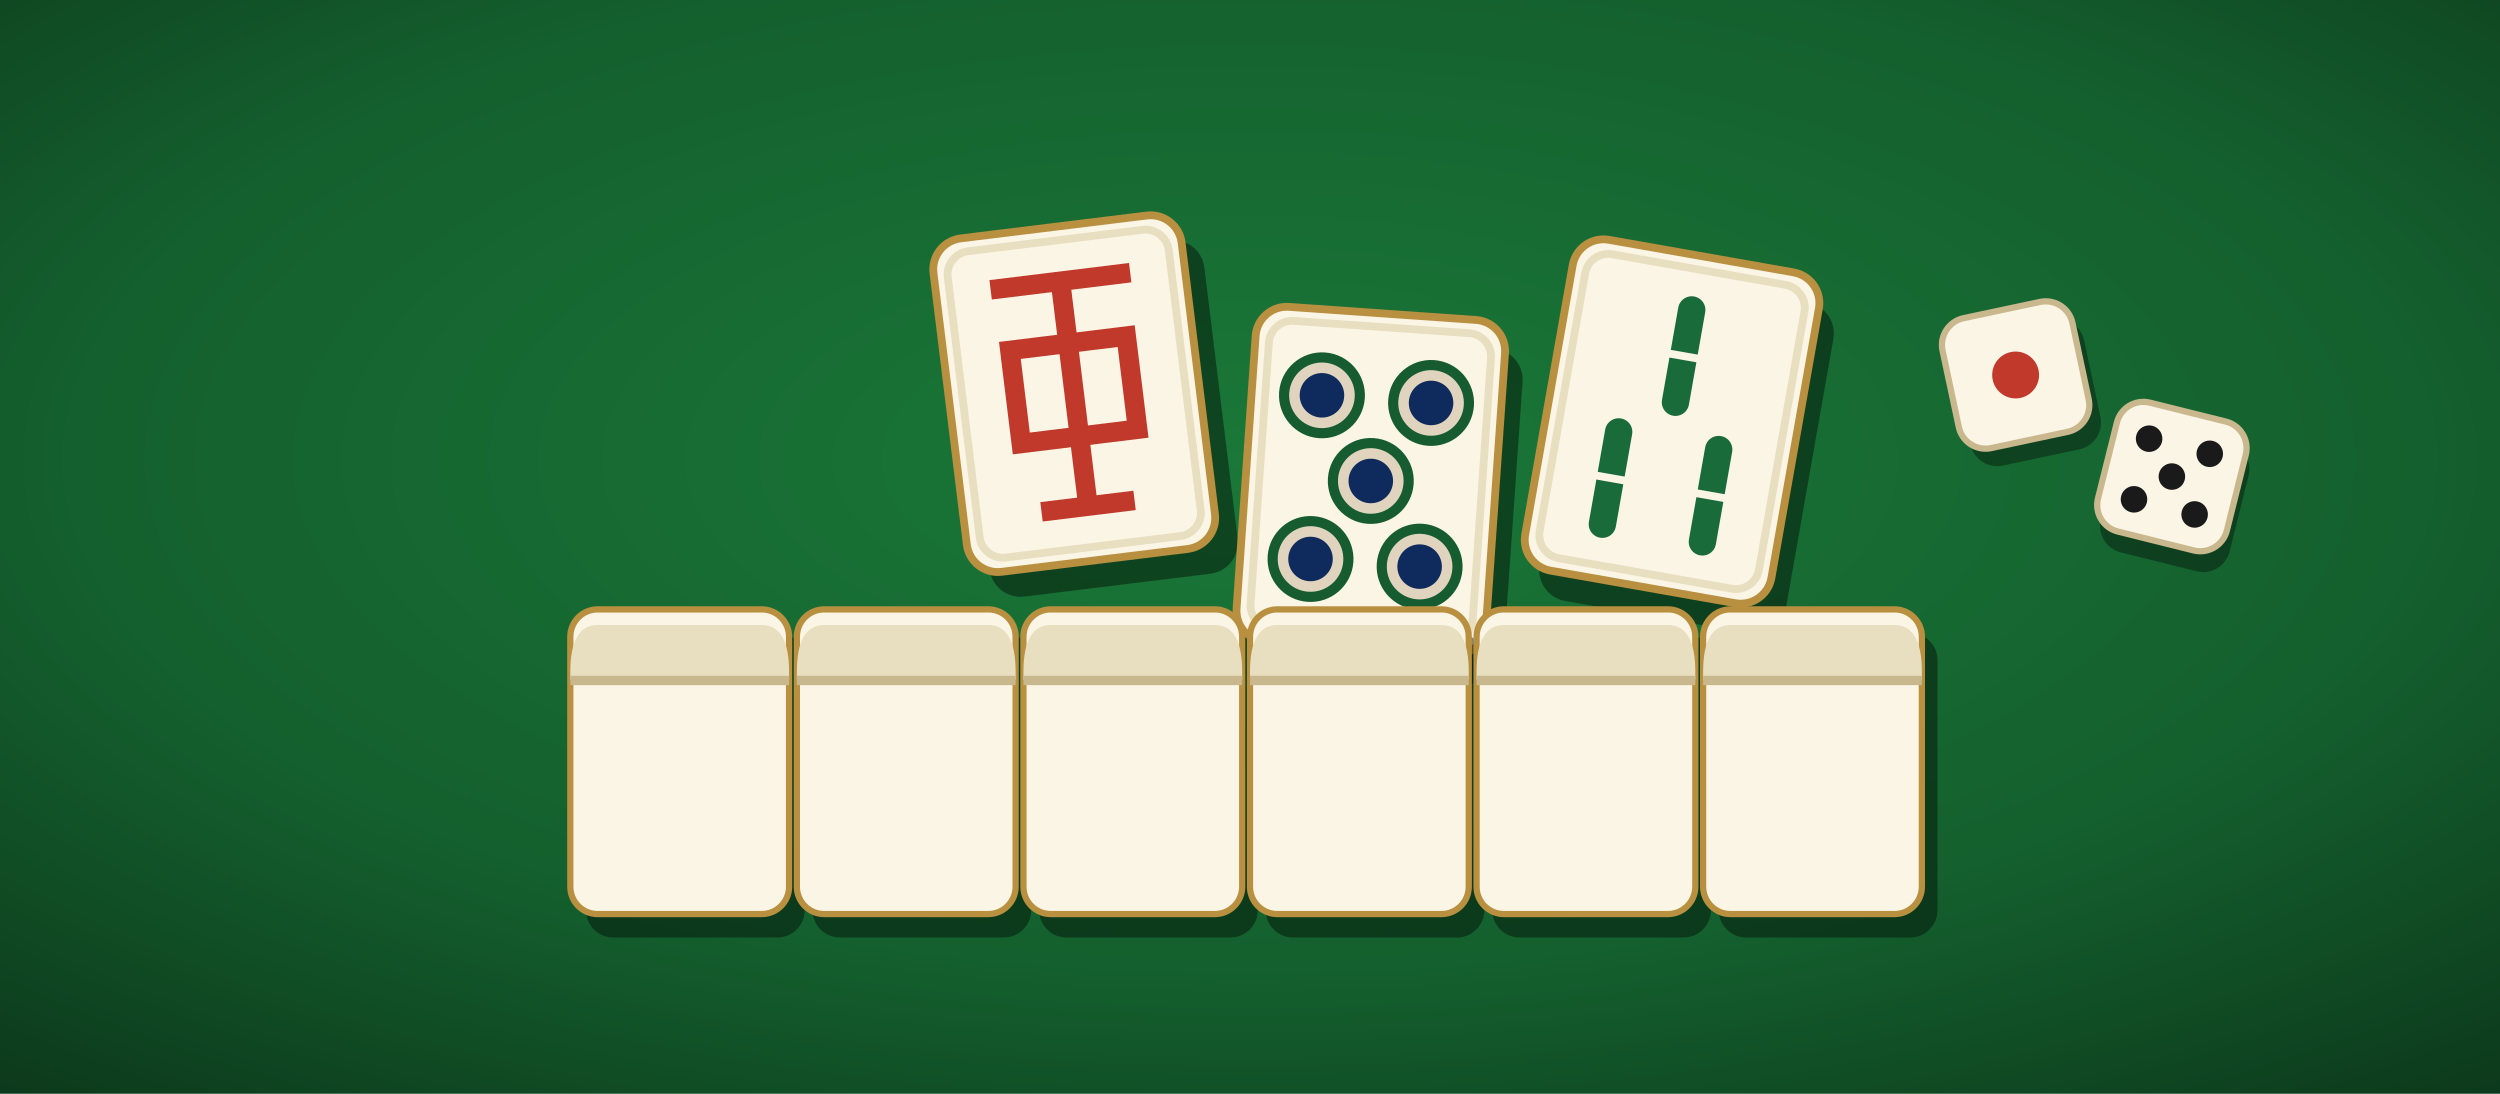
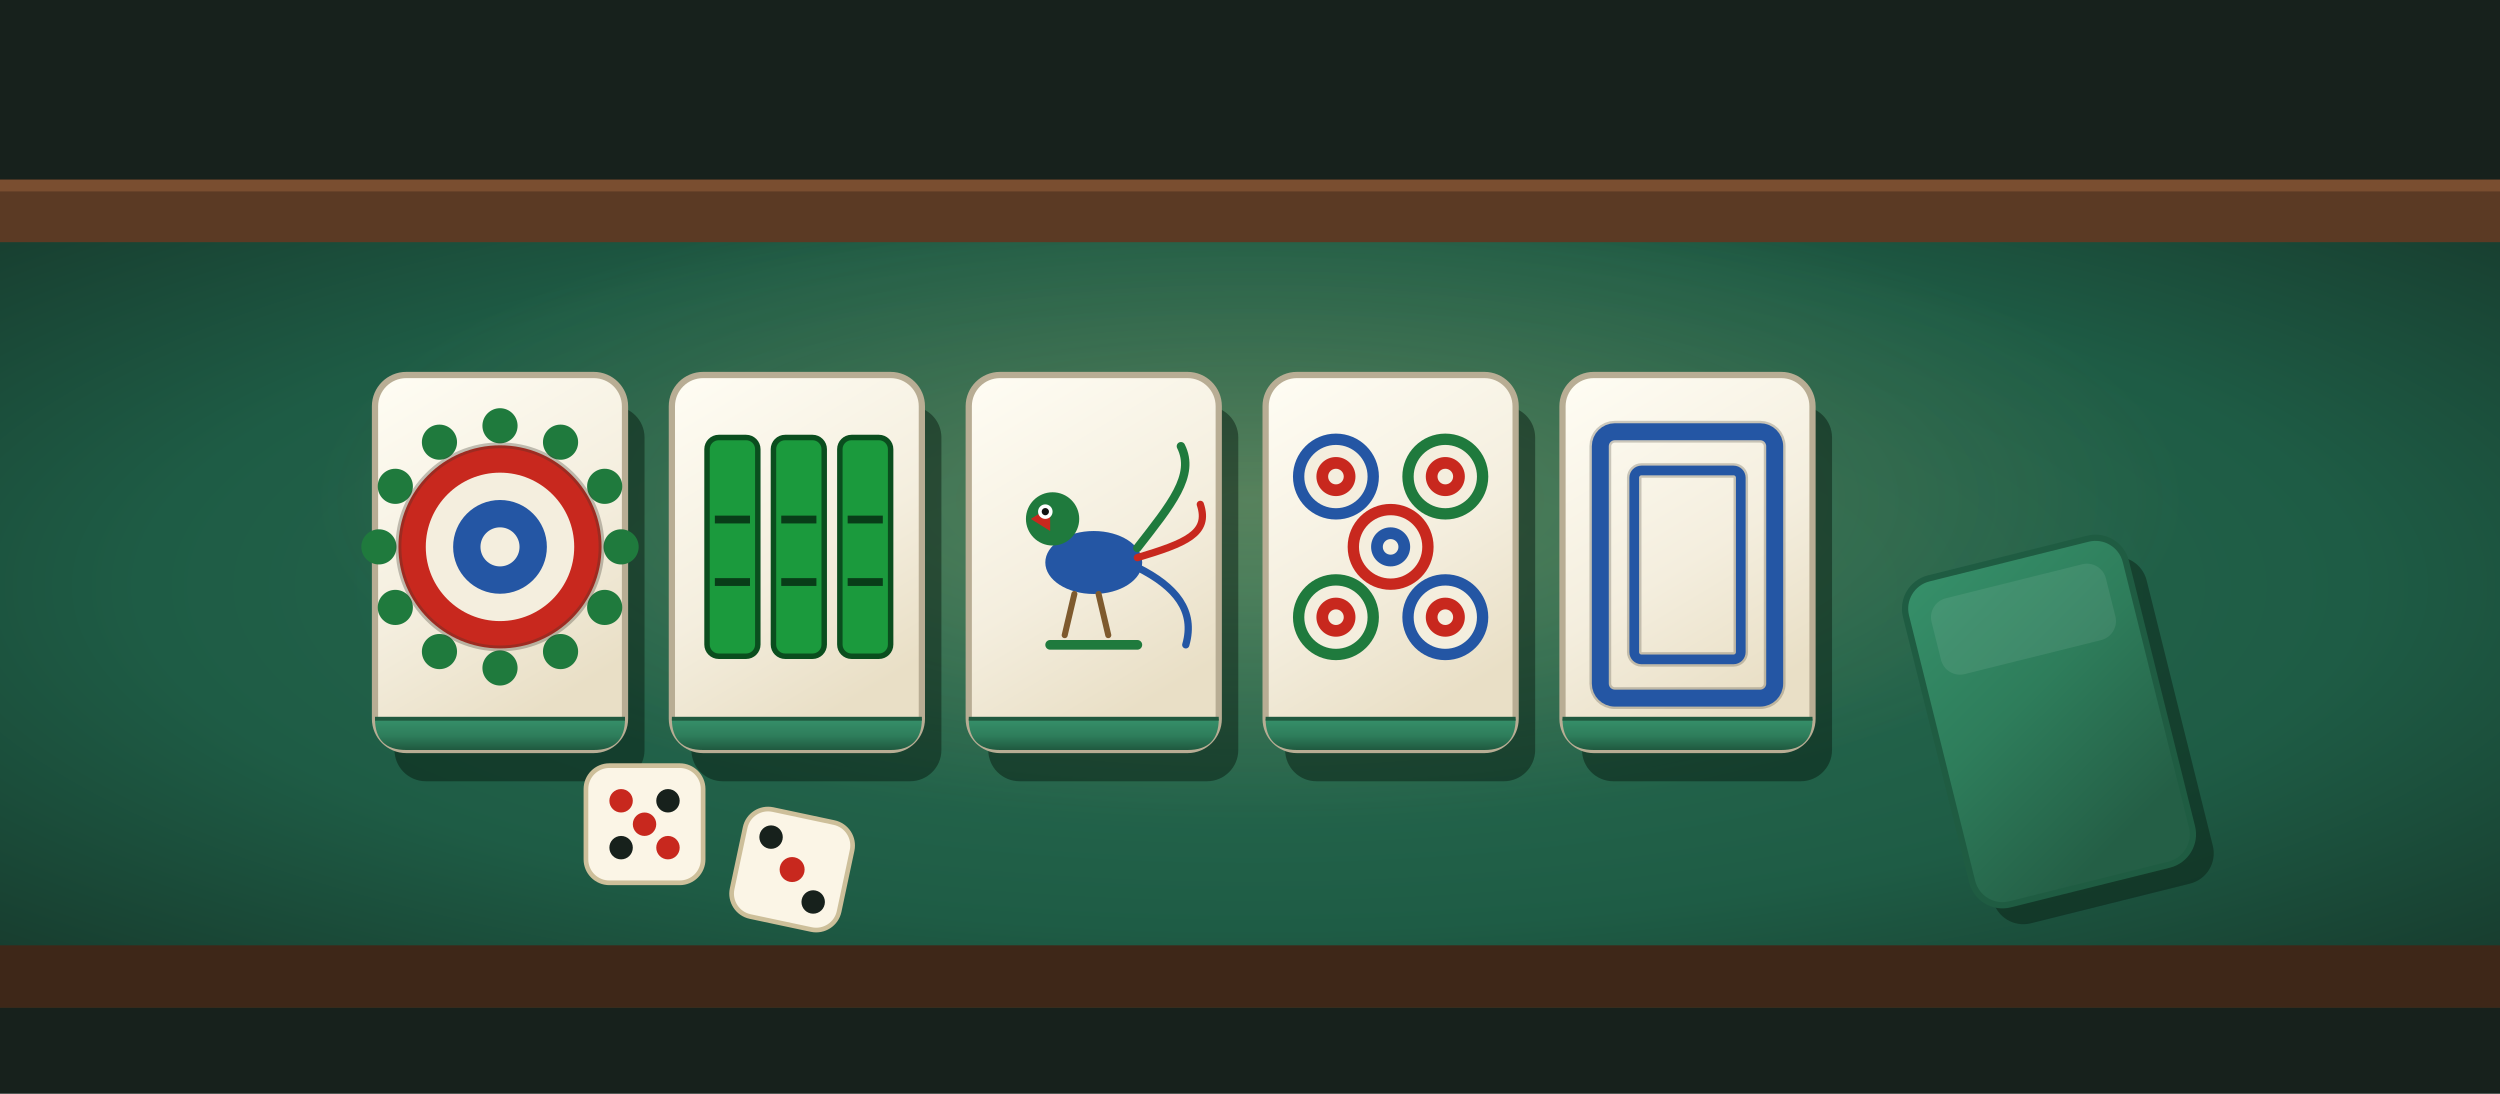
<svg xmlns="http://www.w3.org/2000/svg" viewBox="0 0 640 280" preserveAspectRatio="xMidYMid slice">
  <defs>
-     <radialGradient id="mjfelt" cx=".5" cy=".42" r=".85">
-       <stop offset="0" stop-color="#1a7838" />
-       <stop offset=".55" stop-color="#14602e" />
-       <stop offset="1" stop-color="#0a2e16" />
+     <radialGradient id="mjlamp" cx=".5" cy=".4" r=".62">
+       <stop offset="0" stop-color="#ffd68c" stop-opacity=".22" />
+       <stop offset=".6" stop-color="#ffd68c" stop-opacity="0" />
    </radialGradient>
-     <g id="mjst">
-       <rect x="4" y="6" width="56" height="78" rx="7" fill="#04140a" opacity=".5" />
-       <rect width="56" height="78" rx="7" fill="#FBF5E6" stroke="#b89040" stroke-width="1.6" />
-       <path d="M0 16 Q0 4 7 4 L49 4 Q56 4 56 16 L56 18 L0 18 Z" fill="#e8dfc0" />
-       <rect x="0" y="17" width="56" height="2.4" fill="#c9b88e" />
-     </g>
-     <g id="mjft">
-       <rect x="5" y="7" width="64" height="86" rx="8" fill="#04140a" opacity=".5" />
-       <rect width="64" height="86" rx="8" fill="#FBF5E6" stroke="#b89040" stroke-width="2" />
-       <rect x="3.5" y="3.5" width="57" height="79" rx="6" fill="none" stroke="#e8dfc0" stroke-width="2" />
-     </g>
-     <g id="mjdot">
-       <circle r="11" fill="#165c30" />
-       <circle r="8.4" fill="#e0d4be" />
-       <circle r="5.7" fill="#0f2a5c" />
+     <radialGradient id="mjfelt" cx=".5" cy=".46" r=".8">
+       <stop offset="0" stop-color="#2A6E52" />
+       <stop offset=".55" stop-color="#1E5C45" />
+       <stop offset="1" stop-color="#142E24" />
+     </radialGradient>
+     <linearGradient id="mjface" x1="0" y1="0" x2=".4" y2="1">
+       <stop offset="0" stop-color="#FFFDF4" />
+       <stop offset=".6" stop-color="#F4EEDE" />
+       <stop offset="1" stop-color="#E9DFC6" />
+     </linearGradient>
+     <linearGradient id="mjjade" x1="0" y1="0" x2="0" y2="1">
+       <stop offset="0" stop-color="#36906A" />
+       <stop offset=".55" stop-color="#2E7D5B" />
+       <stop offset="1" stop-color="#20593F" />
+     </linearGradient>
+     <linearGradient id="mjjadeback" x1="0" y1="0" x2=".4" y2="1">
+       <stop offset="0" stop-color="#36906A" />
+       <stop offset=".5" stop-color="#2E7D5B" />
+       <stop offset="1" stop-color="#245F46" />
+     </linearGradient>
+     <g id="mjtile">
+       <rect x="5" y="8" width="64" height="96" rx="8" fill="#04140a" opacity=".45" />
+       <rect width="64" height="96" rx="8" fill="url(#mjface)" stroke="#B8AD94" stroke-width="1.6" />
+       <path d="M0 88 L64 88 L64 88 Q64 96 56 96 L8 96 Q0 96 0 88 Z" fill="url(#mjjade)" />
+       <line x1="0" y1="88" x2="64" y2="88" stroke="#20593F" stroke-width="1" />
    </g>
  </defs>
-   <rect width="640" height="280" fill="url(#mjfelt)" />
-   <g transform="translate(238 62) rotate(-7)">
-     <use href="#mjft" />
-     <g fill="none" stroke="#c0392b" stroke-width="5">
-       <line x1="32" y1="14" x2="32" y2="72" />
-       <rect x="17" y="30" width="30" height="24" />
-       <line x1="14" y1="14" x2="50" y2="14" />
-       <line x1="20" y1="72" x2="44" y2="72" />
+   <rect width="640" height="280" fill="#17211C" />
+   <rect x="0" y="58" width="640" height="200" fill="url(#mjfelt)" />
+   <rect x="0" y="40" width="640" height="220" fill="url(#mjlamp)" />
+   <rect x="0" y="46" width="640" height="16" fill="#5B3A24" />
+   <rect x="0" y="46" width="640" height="3" fill="#7a4e30" />
+   <rect x="0" y="242" width="640" height="16" fill="#3E2718" />
+   <g transform="translate(96 96)">
+     <use href="#mjtile" />
+     <g transform="translate(32 44)">
+       <circle cx="0" cy="0" r="13" fill="#1F7A3D" />
+       <circle cx="0" cy="-31" r="4.5" fill="#1F7A3D" />
+       <circle cx="15.5" cy="-26.8" r="4.5" fill="#1F7A3D" />
+       <circle cx="26.8" cy="-15.5" r="4.5" fill="#1F7A3D" />
+       <circle cx="31" cy="0" r="4.5" fill="#1F7A3D" />
+       <circle cx="26.8" cy="15.5" r="4.5" fill="#1F7A3D" />
+       <circle cx="15.5" cy="26.8" r="4.5" fill="#1F7A3D" />
+       <circle cx="0" cy="31" r="4.5" fill="#1F7A3D" />
+       <circle cx="-15.5" cy="26.8" r="4.5" fill="#1F7A3D" />
+       <circle cx="-26.8" cy="15.5" r="4.5" fill="#1F7A3D" />
+       <circle cx="-31" cy="0" r="4.5" fill="#1F7A3D" />
+       <circle cx="-26.8" cy="-15.5" r="4.5" fill="#1F7A3D" />
+       <circle cx="-15.5" cy="-26.8" r="4.5" fill="#1F7A3D" />
+       <circle cx="0" cy="0" r="26" fill="#C8281E" />
+       <circle cx="0" cy="0" r="19" fill="#F4EEDE" />
+       <circle cx="0" cy="0" r="12" fill="#2456A4" />
+       <circle cx="0" cy="0" r="5" fill="#F4EEDE" />
+       <circle cx="0" cy="0" r="26" fill="none" stroke="#3A352B" stroke-opacity=".3" stroke-width="1.5" />
    </g>
  </g>
-   <g transform="translate(322 78) rotate(4)">
-     <use href="#mjft" />
-     <use href="#mjdot" x="18" y="22" />
-     <use href="#mjdot" x="46" y="22" />
-     <use href="#mjdot" x="32" y="43" />
-     <use href="#mjdot" x="18" y="64" />
-     <use href="#mjdot" x="46" y="64" />
-   </g>
-   <g transform="translate(404 60) rotate(10)">
-     <use href="#mjft" />
-     <g stroke="#1a6b3a" stroke-width="7" stroke-linecap="round">
-       <line x1="32" y1="14" x2="32" y2="38" />
-       <line x1="19" y1="48" x2="19" y2="72" />
-       <line x1="45" y1="48" x2="45" y2="72" />
-     </g>
-     <g stroke="#FBF5E6" stroke-width="2">
-       <line x1="27" y1="26" x2="37" y2="26" />
-       <line x1="14" y1="60" x2="24" y2="60" />
-       <line x1="40" y1="60" x2="50" y2="60" />
+   <g transform="translate(172 96)">
+     <use href="#mjtile" />
+     <g>
+       <rect x="9" y="16" width="13" height="56" rx="3" fill="#1b9a3d" stroke="#0a4e1e" stroke-width="1.4" />
+       <rect x="26" y="16" width="13" height="56" rx="3" fill="#1b9a3d" stroke="#0a4e1e" stroke-width="1.4" />
+       <rect x="43" y="16" width="13" height="56" rx="3" fill="#1b9a3d" stroke="#0a4e1e" stroke-width="1.4" />
+       <rect x="11" y="36" width="9" height="2" fill="#083d18" />
+       <rect x="28" y="36" width="9" height="2" fill="#083d18" />
+       <rect x="45" y="36" width="9" height="2" fill="#083d18" />
+       <rect x="11" y="52" width="9" height="2" fill="#083d18" />
+       <rect x="28" y="52" width="9" height="2" fill="#083d18" />
+       <rect x="45" y="52" width="9" height="2" fill="#083d18" />
    </g>
  </g>
-   <g transform="translate(516 96) rotate(-12)">
-     <rect x="-15" y="-12" width="34" height="34" rx="7" fill="#04140a" opacity=".45" />
-     <rect x="-17" y="-17" width="34" height="34" rx="7" fill="#FBF5E6" stroke="#c9b88e" stroke-width="1.6" />
-     <circle r="6" fill="#c0392b" />
-   </g>
-   <g transform="translate(556 122) rotate(14)">
-     <rect x="-15" y="-12" width="34" height="34" rx="7" fill="#04140a" opacity=".45" />
-     <rect x="-17" y="-17" width="34" height="34" rx="7" fill="#FBF5E6" stroke="#c9b88e" stroke-width="1.6" />
-     <g fill="#1a1a1a">
-       <circle cx="-8" cy="-8" r="3.4" />
-       <circle cx="8" cy="-8" r="3.4" />
-       <circle cx="-8" cy="8" r="3.4" />
-       <circle cx="8" cy="8" r="3.4" />
-       <circle cx="0" cy="0" r="3.4" />
+   <g transform="translate(248 96)">
+     <use href="#mjtile" />
+     <g transform="translate(32 48) scale(0.62)">
+       <ellipse cx="0" cy="0" rx="20" ry="13" fill="#2456A4" />
+       <circle cx="-17" cy="-18" r="11" fill="#1F7A3D" />
+       <polygon points="-26,-18 -18,-23 -18,-13" fill="#C8281E" />
+       <circle cx="-20" cy="-21" r="3" fill="#fff" />
+       <circle cx="-20" cy="-21" r="1.5" fill="#111" />
+       <path d="M18 -6 C32 -24 42 -36 36 -48" stroke="#1F7A3D" stroke-width="3.5" fill="none" stroke-linecap="round" />
+       <path d="M18 -2 C38 -8 48 -12 44 -24" stroke="#C8281E" stroke-width="3" fill="none" stroke-linecap="round" />
+       <path d="M18 2 C34 10 42 20 38 34" stroke="#2456A4" stroke-width="3" fill="none" stroke-linecap="round" />
+       <line x1="-8" y1="13" x2="-12" y2="30" stroke="#7E5A2E" stroke-width="2.5" stroke-linecap="round" />
+       <line x1="2" y1="13" x2="6" y2="30" stroke="#7E5A2E" stroke-width="2.5" stroke-linecap="round" />
+       <rect x="-20" y="32" width="40" height="4" rx="2" fill="#1F7A3D" />
    </g>
  </g>
-   <use href="#mjst" x="146" y="156" />
-   <use href="#mjst" x="204" y="156" />
-   <use href="#mjst" x="262" y="156" />
-   <use href="#mjst" x="320" y="156" />
-   <use href="#mjst" x="378" y="156" />
-   <use href="#mjst" x="436" y="156" />
+   <g transform="translate(324 96)">
+     <use href="#mjtile" />
+     <g>
+       <g transform="translate(18 26)">
+         <circle r="11" fill="#2456A4" />
+         <circle r="8.1" fill="#F4EEDE" />
+         <circle r="5" fill="#C8281E" />
+         <circle r="2" fill="#F4EEDE" />
+       </g>
+       <g transform="translate(46 26)">
+         <circle r="11" fill="#1F7A3D" />
+         <circle r="8.1" fill="#F4EEDE" />
+         <circle r="5" fill="#C8281E" />
+         <circle r="2" fill="#F4EEDE" />
+       </g>
+       <g transform="translate(32 44)">
+         <circle r="11" fill="#C8281E" />
+         <circle r="8.1" fill="#F4EEDE" />
+         <circle r="5" fill="#2456A4" />
+         <circle r="2" fill="#F4EEDE" />
+       </g>
+       <g transform="translate(18 62)">
+         <circle r="11" fill="#1F7A3D" />
+         <circle r="8.1" fill="#F4EEDE" />
+         <circle r="5" fill="#C8281E" />
+         <circle r="2" fill="#F4EEDE" />
+       </g>
+       <g transform="translate(46 62)">
+         <circle r="11" fill="#2456A4" />
+         <circle r="8.1" fill="#F4EEDE" />
+         <circle r="5" fill="#C8281E" />
+         <circle r="2" fill="#F4EEDE" />
+       </g>
+     </g>
+   </g>
+   <g transform="translate(400 96)">
+     <use href="#mjtile" />
+     <g transform="translate(32 48) scale(0.62)">
+       <rect x="-18" y="-38" width="72" height="110" rx="6" transform="translate(-18 -16)" fill="none" stroke="#3A352B" stroke-opacity=".25" stroke-width="9" />
+       <rect x="-4" y="-22" width="44" height="78" rx="3" transform="translate(-18 -16)" fill="none" stroke="#3A352B" stroke-opacity=".25" stroke-width="6" />
+       <rect x="-18" y="-38" width="72" height="110" rx="6" transform="translate(-18 -16)" fill="none" stroke="#2456A4" stroke-width="7" />
+       <rect x="-4" y="-22" width="44" height="78" rx="3" transform="translate(-18 -16)" fill="none" stroke="#2456A4" stroke-width="4" />
+     </g>
+   </g>
+   <g transform="translate(486 150) rotate(-14)">
+     <rect x="4" y="6" width="58" height="86" rx="8" fill="#04140a" opacity=".4" />
+     <rect width="58" height="86" rx="8" fill="url(#mjjadeback)" stroke="#1F5C42" stroke-width="1.6" />
+     <rect x="6" y="6" width="46" height="20" rx="5" fill="#fff" opacity=".08" />
+   </g>
+   <g transform="translate(150 196)">
+     <rect width="30" height="30" rx="6" fill="#FBF5E6" stroke="#cdbf9a" stroke-width="1.2" />
+     <circle cx="9" cy="9" r="3" fill="#C8281E" />
+     <circle cx="21" cy="9" r="3" fill="#17211C" />
+     <circle cx="9" cy="21" r="3" fill="#17211C" />
+     <circle cx="21" cy="21" r="3" fill="#C8281E" />
+     <circle cx="15" cy="15" r="3" fill="#C8281E" />
+   </g>
+   <g transform="translate(192 206) rotate(12)">
+     <rect width="28" height="28" rx="6" fill="#FBF5E6" stroke="#cdbf9a" stroke-width="1.2" />
+     <circle cx="14" cy="14" r="3.2" fill="#C8281E" />
+     <circle cx="7" cy="7" r="3" fill="#17211C" />
+     <circle cx="21" cy="21" r="3" fill="#17211C" />
+   </g>
</svg>
